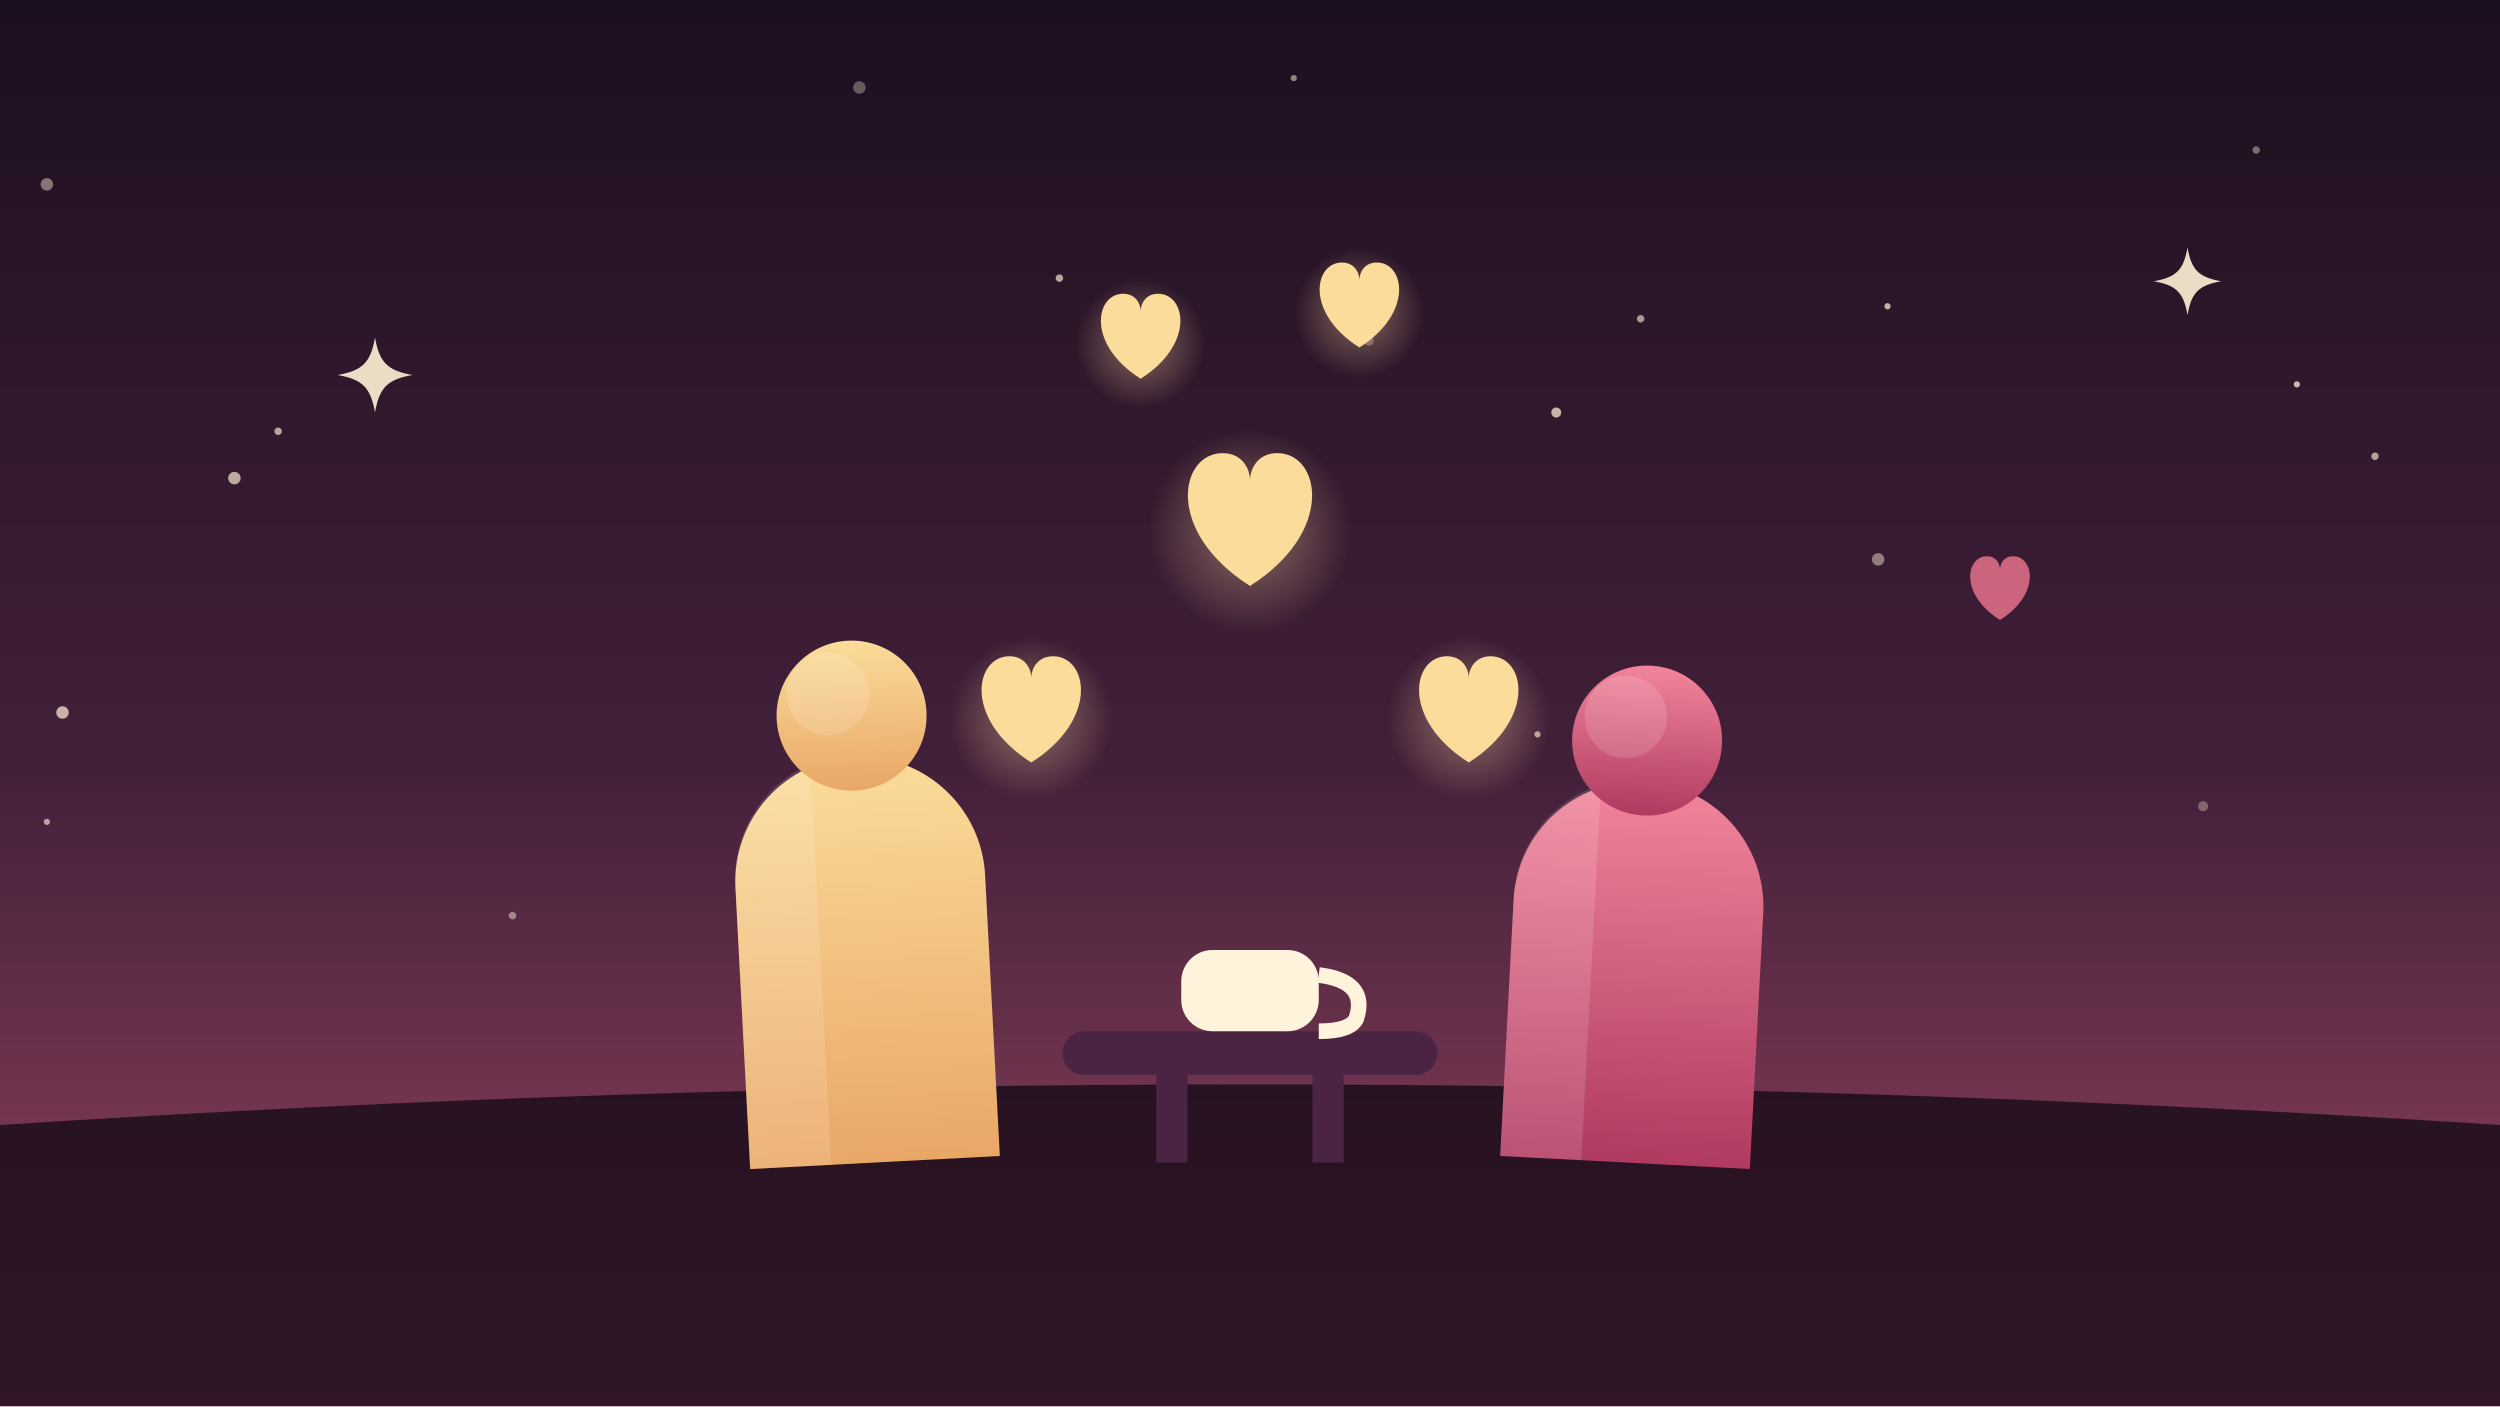
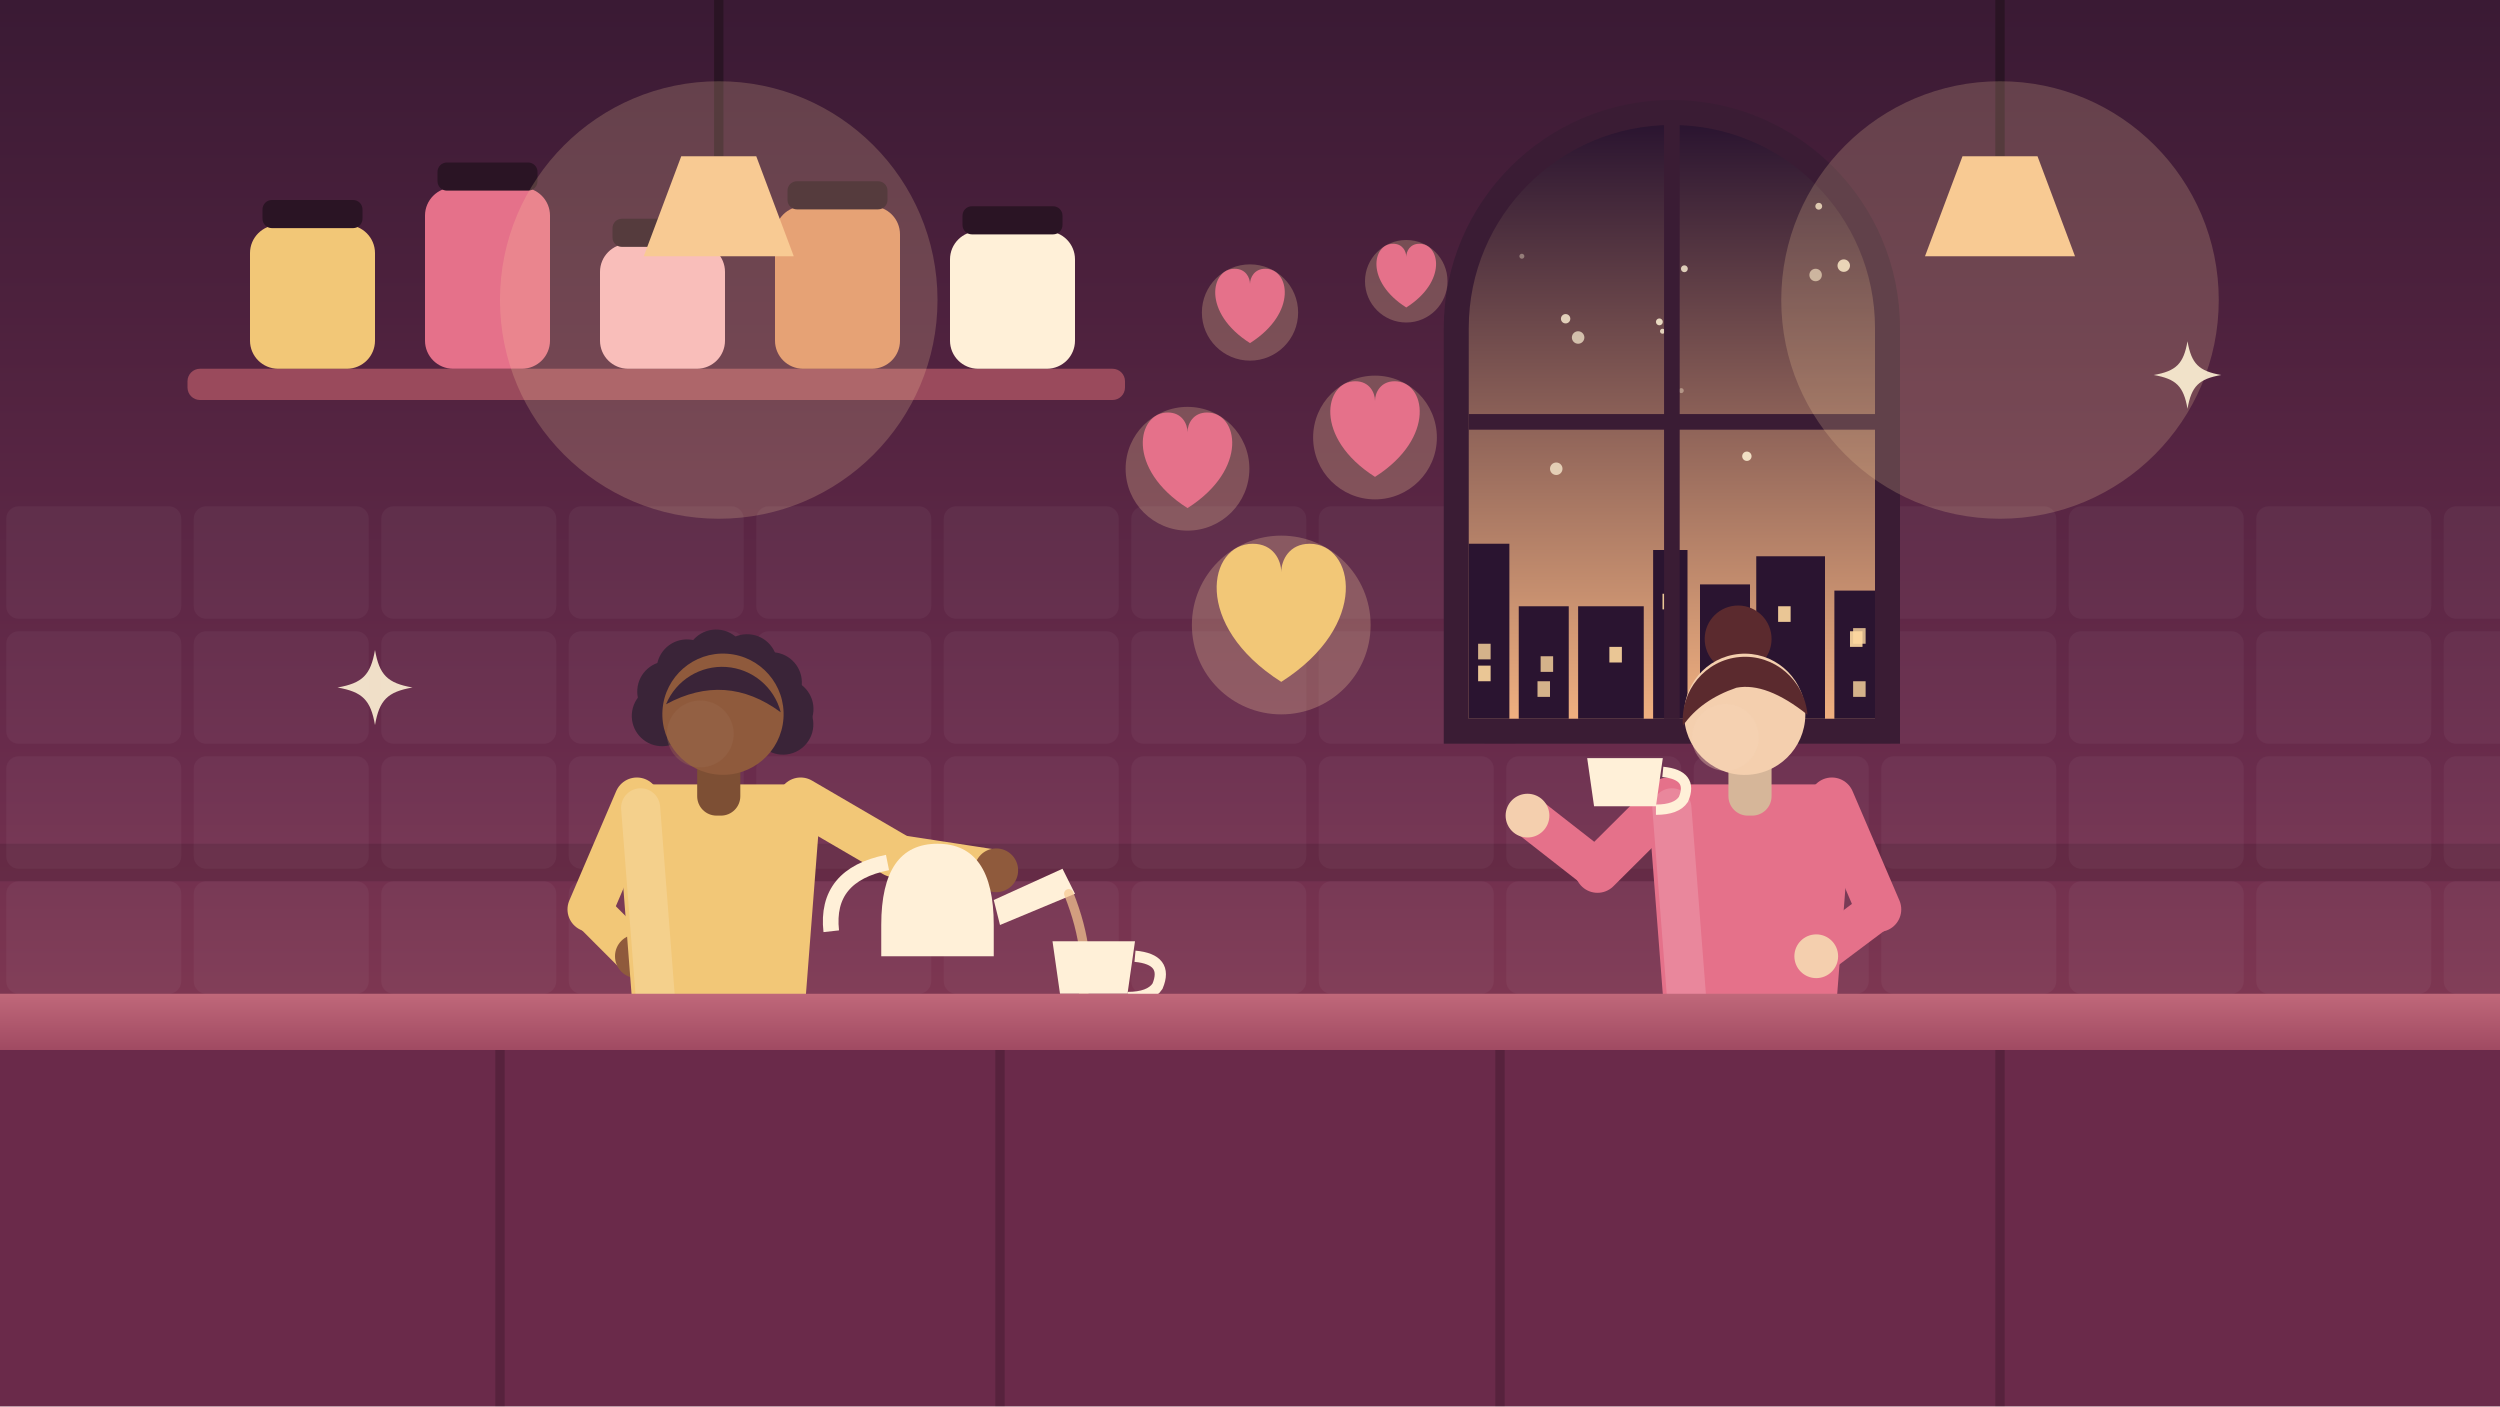
<svg xmlns="http://www.w3.org/2000/svg" viewBox="0 0 800 450" preserveAspectRatio="xMidYMid slice">
  <defs>
-     <linearGradient id="c3g" x1="0" y1="0" x2="0" y2="1">
-       <stop offset="0" stop-color="#fbdc9a" />
-       <stop offset="1" stop-color="#e9a766" />
+     <linearGradient id="c3bg" x1="0" y1="0" x2="0" y2="1">
+       <stop offset="0" stop-color="#3a1a34" />
+       <stop offset=".55" stop-color="#6a2c4c" />
+       <stop offset="1" stop-color="#a04a5c" />
    </linearGradient>
-     <linearGradient id="c3r" x1="0" y1="0" x2="0" y2="1">
-       <stop offset="0" stop-color="#f2859b" />
-       <stop offset="1" stop-color="#b03a60" />
-     </linearGradient>
-     <linearGradient id="c3c" x1="0" y1="0" x2="0" y2="1">
-       <stop offset="0" stop-color="#fff6e6" />
-       <stop offset="1" stop-color="#f0dcc0" />
-     </linearGradient>
-     <radialGradient id="c3glow" cx="50%" cy="50%" r="50%">
-       <stop offset="0" stop-color="#ffd9a0" stop-opacity=".85" />
-       <stop offset="1" stop-color="#ffd9a0" stop-opacity="0" />
-     </radialGradient>
-     <radialGradient id="c3rg" cx="50%" cy="50%" r="50%">
-       <stop offset="0" stop-color="#f2859b" stop-opacity=".8" />
-       <stop offset="1" stop-color="#f2859b" stop-opacity="0" />
-     </radialGradient>
-     <linearGradient id="c3beam" x1="0" y1="0" x2="0" y2="1">
-       <stop offset="0" stop-color="#ffe7b8" stop-opacity=".55" />
-       <stop offset="1" stop-color="#ffe7b8" stop-opacity=".02" />
-     </linearGradient>
-     <filter id="c3blur">
-       <feGaussianBlur stdDeviation="8" />
-     </filter>
  </defs>
-   <linearGradient id="c3bg" x1="0" y1="0" x2="0" y2="1">
-     <stop offset="0" stop-color="#1c0f1f" />
-     <stop offset=".55" stop-color="#43203a" />
-     <stop offset="1" stop-color="#9a4660" />
+   <rect width="800" height="450" fill="url(#c3bg)" />
+   <rect y="270" width="800" height="12" fill="#000" opacity=".12" />
+   <rect x="2" y="162" width="56" height="36" rx="4" fill="#fff" opacity=".04" />
+   <rect x="2" y="202" width="56" height="36" rx="4" fill="#fff" opacity=".04" />
+   <rect x="2" y="242" width="56" height="36" rx="4" fill="#fff" opacity=".04" />
+   <rect x="2" y="282" width="56" height="36" rx="4" fill="#fff" opacity=".04" />
+   <rect x="2" y="322" width="56" height="36" rx="4" fill="#fff" opacity=".04" />
+   <rect x="62" y="162" width="56" height="36" rx="4" fill="#fff" opacity=".04" />
+   <rect x="62" y="202" width="56" height="36" rx="4" fill="#fff" opacity=".04" />
+   <rect x="62" y="242" width="56" height="36" rx="4" fill="#fff" opacity=".04" />
+   <rect x="62" y="282" width="56" height="36" rx="4" fill="#fff" opacity=".04" />
+   <rect x="62" y="322" width="56" height="36" rx="4" fill="#fff" opacity=".04" />
+   <rect x="122" y="162" width="56" height="36" rx="4" fill="#fff" opacity=".04" />
+   <rect x="122" y="202" width="56" height="36" rx="4" fill="#fff" opacity=".04" />
+   <rect x="122" y="242" width="56" height="36" rx="4" fill="#fff" opacity=".04" />
+   <rect x="122" y="282" width="56" height="36" rx="4" fill="#fff" opacity=".04" />
+   <rect x="122" y="322" width="56" height="36" rx="4" fill="#fff" opacity=".04" />
+   <rect x="182" y="162" width="56" height="36" rx="4" fill="#fff" opacity=".04" />
+   <rect x="182" y="202" width="56" height="36" rx="4" fill="#fff" opacity=".04" />
+   <rect x="182" y="242" width="56" height="36" rx="4" fill="#fff" opacity=".04" />
+   <rect x="182" y="282" width="56" height="36" rx="4" fill="#fff" opacity=".04" />
+   <rect x="182" y="322" width="56" height="36" rx="4" fill="#fff" opacity=".04" />
+   <rect x="242" y="162" width="56" height="36" rx="4" fill="#fff" opacity=".04" />
+   <rect x="242" y="202" width="56" height="36" rx="4" fill="#fff" opacity=".04" />
+   <rect x="242" y="242" width="56" height="36" rx="4" fill="#fff" opacity=".04" />
+   <rect x="242" y="282" width="56" height="36" rx="4" fill="#fff" opacity=".04" />
+   <rect x="242" y="322" width="56" height="36" rx="4" fill="#fff" opacity=".04" />
+   <rect x="302" y="162" width="56" height="36" rx="4" fill="#fff" opacity=".04" />
+   <rect x="302" y="202" width="56" height="36" rx="4" fill="#fff" opacity=".04" />
+   <rect x="302" y="242" width="56" height="36" rx="4" fill="#fff" opacity=".04" />
+   <rect x="302" y="282" width="56" height="36" rx="4" fill="#fff" opacity=".04" />
+   <rect x="302" y="322" width="56" height="36" rx="4" fill="#fff" opacity=".04" />
+   <rect x="362" y="162" width="56" height="36" rx="4" fill="#fff" opacity=".04" />
+   <rect x="362" y="202" width="56" height="36" rx="4" fill="#fff" opacity=".04" />
+   <rect x="362" y="242" width="56" height="36" rx="4" fill="#fff" opacity=".04" />
+   <rect x="362" y="282" width="56" height="36" rx="4" fill="#fff" opacity=".04" />
+   <rect x="362" y="322" width="56" height="36" rx="4" fill="#fff" opacity=".04" />
+   <rect x="422" y="162" width="56" height="36" rx="4" fill="#fff" opacity=".04" />
+   <rect x="422" y="202" width="56" height="36" rx="4" fill="#fff" opacity=".04" />
+   <rect x="422" y="242" width="56" height="36" rx="4" fill="#fff" opacity=".04" />
+   <rect x="422" y="282" width="56" height="36" rx="4" fill="#fff" opacity=".04" />
+   <rect x="422" y="322" width="56" height="36" rx="4" fill="#fff" opacity=".04" />
+   <rect x="482" y="162" width="56" height="36" rx="4" fill="#fff" opacity=".04" />
+   <rect x="482" y="202" width="56" height="36" rx="4" fill="#fff" opacity=".04" />
+   <rect x="482" y="242" width="56" height="36" rx="4" fill="#fff" opacity=".04" />
+   <rect x="482" y="282" width="56" height="36" rx="4" fill="#fff" opacity=".04" />
+   <rect x="482" y="322" width="56" height="36" rx="4" fill="#fff" opacity=".04" />
+   <rect x="542" y="162" width="56" height="36" rx="4" fill="#fff" opacity=".04" />
+   <rect x="542" y="202" width="56" height="36" rx="4" fill="#fff" opacity=".04" />
+   <rect x="542" y="242" width="56" height="36" rx="4" fill="#fff" opacity=".04" />
+   <rect x="542" y="282" width="56" height="36" rx="4" fill="#fff" opacity=".04" />
+   <rect x="542" y="322" width="56" height="36" rx="4" fill="#fff" opacity=".04" />
+   <rect x="602" y="162" width="56" height="36" rx="4" fill="#fff" opacity=".04" />
+   <rect x="602" y="202" width="56" height="36" rx="4" fill="#fff" opacity=".04" />
+   <rect x="602" y="242" width="56" height="36" rx="4" fill="#fff" opacity=".04" />
+   <rect x="602" y="282" width="56" height="36" rx="4" fill="#fff" opacity=".04" />
+   <rect x="602" y="322" width="56" height="36" rx="4" fill="#fff" opacity=".04" />
+   <rect x="662" y="162" width="56" height="36" rx="4" fill="#fff" opacity=".04" />
+   <rect x="662" y="202" width="56" height="36" rx="4" fill="#fff" opacity=".04" />
+   <rect x="662" y="242" width="56" height="36" rx="4" fill="#fff" opacity=".04" />
+   <rect x="662" y="282" width="56" height="36" rx="4" fill="#fff" opacity=".04" />
+   <rect x="662" y="322" width="56" height="36" rx="4" fill="#fff" opacity=".04" />
+   <rect x="722" y="162" width="56" height="36" rx="4" fill="#fff" opacity=".04" />
+   <rect x="722" y="202" width="56" height="36" rx="4" fill="#fff" opacity=".04" />
+   <rect x="722" y="242" width="56" height="36" rx="4" fill="#fff" opacity=".04" />
+   <rect x="722" y="282" width="56" height="36" rx="4" fill="#fff" opacity=".04" />
+   <rect x="722" y="322" width="56" height="36" rx="4" fill="#fff" opacity=".04" />
+   <rect x="782" y="162" width="56" height="36" rx="4" fill="#fff" opacity=".04" />
+   <rect x="782" y="202" width="56" height="36" rx="4" fill="#fff" opacity=".04" />
+   <rect x="782" y="242" width="56" height="36" rx="4" fill="#fff" opacity=".04" />
+   <rect x="782" y="282" width="56" height="36" rx="4" fill="#fff" opacity=".04" />
+   <rect x="782" y="322" width="56" height="36" rx="4" fill="#fff" opacity=".04" />
+   <rect x="60" y="118" width="300" height="10" rx="4" fill="#9a4a5c" />
+   <rect x="80" y="72" width="40" height="46" rx="9" fill="#f2c777" />
+   <rect x="84" y="64" width="32" height="9" rx="3" fill="#2a1424" />
+   <rect x="136" y="60" width="40" height="58" rx="9" fill="#e5718a" />
+   <rect x="140" y="52" width="32" height="9" rx="3" fill="#2a1424" />
+   <rect x="192" y="78" width="40" height="40" rx="9" fill="#f8b8c0" />
+   <rect x="196" y="70" width="32" height="9" rx="3" fill="#2a1424" />
+   <rect x="248" y="66" width="40" height="52" rx="9" fill="#e0956a" />
+   <rect x="252" y="58" width="32" height="9" rx="3" fill="#2a1424" />
+   <rect x="304" y="74" width="40" height="44" rx="9" fill="#fff0d8" />
+   <rect x="308" y="66" width="32" height="9" rx="3" fill="#2a1424" />
+   <clipPath id="c3c">
+     <path d="M470 230 V105.0 A65.0 65.0 0 0 1 600 105.0 V230Z" />
+   </clipPath>
+   <linearGradient id="c3s" x1="0" y1="0" x2="0" y2="1">
+     <stop offset="0" stop-color="#2a1430" />
+     <stop offset="1" stop-color="#f0b080" />
  </linearGradient>
-   <rect width="800" height="450" fill="url(#c3bg)" />
-   <circle cx="438" cy="109" r="1.6" fill="#fff3d6" opacity="0.29" />
-   <circle cx="735" cy="123" r="1.0" fill="#fff3d6" opacity="0.74" />
-   <circle cx="89" cy="138" r="1.2" fill="#fff3d6" opacity="0.65" />
-   <circle cx="75" cy="153" r="2.0" fill="#fff3d6" opacity="0.67" />
-   <circle cx="164" cy="293" r="1.2" fill="#fff3d6" opacity="0.47" />
-   <circle cx="328" cy="239" r="1.2" fill="#fff3d6" opacity="0.52" />
-   <circle cx="339" cy="89" r="1.2" fill="#fff3d6" opacity="0.66" />
-   <circle cx="760" cy="146" r="1.2" fill="#fff3d6" opacity="0.63" />
-   <circle cx="601" cy="179" r="2.0" fill="#fff3d6" opacity="0.45" />
-   <circle cx="492" cy="235" r="1.0" fill="#fff3d6" opacity="0.62" />
-   <circle cx="705" cy="258" r="1.6" fill="#fff3d6" opacity="0.33" />
-   <circle cx="275" cy="28" r="2.0" fill="#fff3d6" opacity="0.33" />
-   <circle cx="498" cy="132" r="1.6" fill="#fff3d6" opacity="0.72" />
-   <circle cx="525" cy="102" r="1.2" fill="#fff3d6" opacity="0.59" />
-   <circle cx="20" cy="228" r="2.0" fill="#fff3d6" opacity="0.71" />
-   <circle cx="722" cy="48" r="1.2" fill="#fff3d6" opacity="0.40" />
-   <circle cx="15" cy="263" r="1.0" fill="#fff3d6" opacity="0.61" />
-   <circle cx="604" cy="98" r="1.0" fill="#fff3d6" opacity="0.72" />
-   <circle cx="414" cy="25" r="1.0" fill="#fff3d6" opacity="0.51" />
-   <circle cx="15" cy="59" r="2.0" fill="#fff3d6" opacity="0.43" />
-   <path d="M0 360 Q400.0 334 800 360 V450 H0Z" fill="#150a18" opacity=".8" />
-   <g transform="rotate(-3 280 372)">
-     <path d="M240.0 372 V282.0 A40.0 40.0 0 0 1 320.0 282.0 V372 Z" fill="url(#c3g)" />
-     <path d="M240.0 372 V282.0 A40.0 40.0 0 0 1 266.0 243.6 L266.0 372 Z" fill="#fff" opacity=".13" />
-     <circle cx="280" cy="228.8" r="24.0" fill="url(#c3g)" />
-     <circle cx="272.8" cy="221.6" r="13.2" fill="#fff" opacity=".14" />
-   </g>
-   <g transform="rotate(3 520 372)">
-     <path d="M480.0 372 V290.0 A40.0 40.0 0 0 1 560.0 290.0 V372 Z" fill="url(#c3r)" />
-     <path d="M480.0 372 V290.0 A40.0 40.0 0 0 1 506.0 251.6 L506.0 372 Z" fill="#fff" opacity=".13" />
-     <circle cx="520" cy="236.8" r="24.0" fill="url(#c3r)" />
-     <circle cx="512.8" cy="229.6" r="13.2" fill="#fff" opacity=".14" />
-   </g>
-   <rect x="340" y="330" width="120" height="14" rx="7" fill="#4a2442" />
-   <rect x="370" y="344" width="10" height="28" fill="#4a2442" />
-   <rect x="420" y="344" width="10" height="28" fill="#4a2442" />
-   <rect x="378" y="304" width="44" height="26" rx="10" fill="#fff3dc" />
-   <path d="M422 312 q16 2 12 14 q-2 4 -12 4" stroke="#fff3dc" stroke-width="5" fill="none" />
-   <circle cx="330" cy="230" r="26.0" fill="url(#c3glow)" opacity=".5" />
-   <path d="M0 14 C-22 0 -18 -20 -7 -20 C-2 -20 0 -16 0 -13 C0 -16 2 -20 7 -20 C18 -20 22 0 0 14 Z" transform="translate(330 230) rotate(0) scale(1.0)" fill="#fbdc9a" opacity="1" />
-   <circle cx="400" cy="170" r="32.5" fill="url(#c3glow)" opacity=".5" />
-   <path d="M0 14 C-22 0 -18 -20 -7 -20 C-2 -20 0 -16 0 -13 C0 -16 2 -20 7 -20 C18 -20 22 0 0 14 Z" transform="translate(400 170) rotate(0) scale(1.25)" fill="#fbdc9a" opacity="1" />
-   <circle cx="470" cy="230" r="26.0" fill="url(#c3glow)" opacity=".5" />
-   <path d="M0 14 C-22 0 -18 -20 -7 -20 C-2 -20 0 -16 0 -13 C0 -16 2 -20 7 -20 C18 -20 22 0 0 14 Z" transform="translate(470 230) rotate(0) scale(1.0)" fill="#fbdc9a" opacity="1" />
-   <circle cx="365" cy="110" r="20.8" fill="url(#c3glow)" opacity=".5" />
-   <path d="M0 14 C-22 0 -18 -20 -7 -20 C-2 -20 0 -16 0 -13 C0 -16 2 -20 7 -20 C18 -20 22 0 0 14 Z" transform="translate(365 110) rotate(0) scale(0.8)" fill="#fbdc9a" opacity="1" />
-   <circle cx="435" cy="100" r="20.8" fill="url(#c3glow)" opacity=".5" />
-   <path d="M0 14 C-22 0 -18 -20 -7 -20 C-2 -20 0 -16 0 -13 C0 -16 2 -20 7 -20 C18 -20 22 0 0 14 Z" transform="translate(435 100) rotate(0) scale(0.8)" fill="#fbdc9a" opacity="1" />
-   <path d="M0 14 C-22 0 -18 -20 -7 -20 C-2 -20 0 -16 0 -13 C0 -16 2 -20 7 -20 C18 -20 22 0 0 14 Z" transform="translate(640 190) rotate(0) scale(0.6)" fill="#e5718a" opacity="0.85" />
-   <path d="M0-12C1.4-4 4-1.4 12 0 4 1.4 1.4 4 0 12-1.4 4-4 1.4-12 0-4-1.4-1.4-4 0-12Z" transform="translate(120 120) scale(1)" fill="#fff3d6" opacity="0.9" />
-   <path d="M0-12C1.4-4 4-1.4 12 0 4 1.4 1.4 4 0 12-1.4 4-4 1.4-12 0-4-1.4-1.4-4 0-12Z" transform="translate(700 90) scale(0.9)" fill="#fff3d6" opacity="0.9" />
+   <path d="M462 238 V105.0 A73.0 73.0 0 0 1 608 105.0 V238Z" fill="#3a1c34" />
+   <g clip-path="url(#c3c)">
+     <rect x="470" y="40" width="130" height="190" fill="url(#c3s)" />
+     <circle cx="501" cy="102" r="1.5" fill="#fff3d6" opacity="0.80" />
+     <circle cx="532" cy="106" r="0.8" fill="#fff3d6" opacity="0.80" />
+     <circle cx="531" cy="103" r="1.1" fill="#fff3d6" opacity="0.85" />
+     <circle cx="531" cy="135" r="2.0" fill="#fff3d6" opacity="0.52" />
+     <circle cx="582" cy="66" r="1.1" fill="#fff3d6" opacity="0.78" />
+     <circle cx="538" cy="125" r="0.8" fill="#fff3d6" opacity="0.39" />
+     <circle cx="594" cy="45" r="0.8" fill="#fff3d6" opacity="0.75" />
+     <circle cx="505" cy="108" r="2.0" fill="#fff3d6" opacity="0.69" />
+     <circle cx="590" cy="85" r="2.0" fill="#fff3d6" opacity="0.83" />
+     <circle cx="487" cy="82" r="0.8" fill="#fff3d6" opacity="0.37" />
+     <circle cx="498" cy="150" r="2.0" fill="#fff3d6" opacity="0.73" />
+     <circle cx="581" cy="88" r="2.0" fill="#fff3d6" opacity="0.62" />
+     <circle cx="539" cy="86" r="1.1" fill="#fff3d6" opacity="0.80" />
+     <circle cx="559" cy="146" r="1.5" fill="#fff3d6" opacity="0.85" />
+     <rect x="470" y="174" width="13" height="56" fill="#2a1430" />
+     <rect x="473" y="208" width="4" height="5" fill="#ffd9a0" opacity="0" />
+     <rect x="473" y="213" width="4" height="5" fill="#ffd9a0" opacity="0.9" />
+     <rect x="473" y="206" width="4" height="5" fill="#ffd9a0" opacity="0.8" />
+     <rect x="486" y="194" width="16" height="36" fill="#2a1430" />
+     <rect x="492" y="218" width="4" height="5" fill="#ffd9a0" opacity="0.8" />
+     <rect x="490" y="205" width="4" height="5" fill="#ffd9a0" opacity="0" />
+     <rect x="493" y="210" width="4" height="5" fill="#ffd9a0" opacity="0.8" />
+     <rect x="505" y="194" width="21" height="36" fill="#2a1430" />
+     <rect x="509" y="205" width="4" height="5" fill="#ffd9a0" opacity="0" />
+     <rect x="512" y="217" width="4" height="5" fill="#ffd9a0" opacity="0" />
+     <rect x="515" y="207" width="4" height="5" fill="#ffd9a0" opacity="0.9" />
+     <rect x="529" y="176" width="11" height="54" fill="#2a1430" />
+     <rect x="532" y="190" width="4" height="5" fill="#ffd9a0" opacity="0" />
+     <rect x="532" y="203" width="4" height="5" fill="#ffd9a0" opacity="0" />
+     <rect x="532" y="190" width="4" height="5" fill="#ffd9a0" opacity="0.9" />
+     <rect x="544" y="187" width="16" height="43" fill="#2a1430" />
+     <rect x="549" y="208" width="4" height="5" fill="#ffd9a0" opacity="0.8" />
+     <rect x="547" y="214" width="4" height="5" fill="#ffd9a0" opacity="0" />
+     <rect x="549" y="202" width="4" height="5" fill="#ffd9a0" opacity="0.8" />
+     <rect x="562" y="178" width="22" height="52" fill="#2a1430" />
+     <rect x="571" y="191" width="4" height="5" fill="#ffd9a0" opacity="0" />
+     <rect x="569" y="194" width="4" height="5" fill="#ffd9a0" opacity="0.9" />
+     <rect x="566" y="217" width="4" height="5" fill="#ffd9a0" opacity="0.9" />
+     <rect x="587" y="189" width="21" height="41" fill="#2a1430" />
+     <rect x="593" y="218" width="4" height="5" fill="#ffd9a0" opacity="0.8" />
+     <rect x="593" y="201" width="4" height="5" fill="#ffd9a0" opacity="0.8" />
+     <rect x="592" y="202" width="4" height="5" fill="#ffd9a0" opacity="0.9" />
+   </g>
+   <path d="M535.0 40 V230" stroke="#3a1c34" stroke-width="5" />
+   <path d="M470 135.0 H600" stroke="#3a1c34" stroke-width="5" />
+   <rect x="228.5" y="0" width="3" height="50" fill="#2a1424" />
+   <path d="M206 82 L218 50 H242 L254 82Z" fill="#f6c790" />
+   <circle cx="230" cy="96" r="70" fill="#ffd9a0" opacity=".2" />
+   <rect x="638.5" y="0" width="3" height="50" fill="#2a1424" />
+   <path d="M616 82 L628 50 H652 L664 82Z" fill="#f6c790" />
+   <circle cx="640" cy="96" r="70" fill="#ffd9a0" opacity=".2" />
+   <g transform="translate(230 336) scale(1 1) translate(-230 -336)">
+     <ellipse cx="230" cy="436.0" rx="42.5" ry="7.5" fill="#000" opacity=".28" />
+     <g transform="rotate(0 230 336)">
+       <g transform="rotate(4 230 247.9)">
+         <circle cx="211.8" cy="222.5" r="9.7" fill="#3a2438" />
+         <circle cx="217.5" cy="215.1" r="9.7" fill="#3a2438" />
+         <circle cx="226.6" cy="211.3" r="9.7" fill="#3a2438" />
+         <circle cx="236.6" cy="212.1" r="9.7" fill="#3a2438" />
+         <circle cx="244.8" cy="217.3" r="9.7" fill="#3a2438" />
+         <circle cx="249.1" cy="225.5" r="9.7" fill="#3a2438" />
+         <circle cx="210.6" cy="230.4" r="9.7" fill="#3a2438" />
+         <circle cx="249.4" cy="230.4" r="9.7" fill="#3a2438" />
+       </g>
+       <path d="M218.8 333.5 L218.8 383.5 L217.5 433.5" stroke="#4a2442" stroke-width="18.1" fill="none" stroke-linecap="round" stroke-linejoin="round" />
+       <ellipse cx="221.2" cy="436.0" rx="11.2" ry="5.8" fill="#2a1424" />
+       <path d="M241.2 333.5 L241.2 383.5 L242.5 433.5" stroke="#4a2442" stroke-width="18.1" fill="none" stroke-linecap="round" stroke-linejoin="round" />
+       <ellipse cx="246.2" cy="436.0" rx="11.2" ry="5.8" fill="#2a1424" />
+       <path d="M203.8 256.0 L188.8 291.0" stroke="#f2c777" stroke-width="14.4" fill="none" stroke-linecap="round" stroke-linejoin="round" />
+       <path d="M188.8 291.0 L203.8 306.0" stroke="#f2c777" stroke-width="13.1" fill="none" stroke-linecap="round" stroke-linejoin="round" />
+       <circle cx="203.8" cy="306.0" r="7.0" fill="#8f5a3c" />
+       <path d="M205.0 258.5 L255.0 258.5 L248.8 338.5 L211.2 338.5Z" fill="#f2c777" stroke="#f2c777" stroke-width="15.0" stroke-linejoin="round" />
+       <path d="M205.0 258.5 L211.2 338.5" stroke="#fff" stroke-opacity=".16" stroke-width="12.5" stroke-linecap="round" />
+       <rect x="208.8" y="323.5" width="42.5" height="20.0" rx="7.5" fill="#4a2442" />
+       <path d="M256.2 256.0 L286.2 273.5" stroke="#f2c777" stroke-width="14.4" fill="none" stroke-linecap="round" stroke-linejoin="round" />
+       <path d="M286.2 273.5 L318.8 278.5" stroke="#f2c777" stroke-width="13.1" fill="none" stroke-linecap="round" stroke-linejoin="round" />
+       <circle cx="318.8" cy="278.5" r="7.0" fill="#8f5a3c" />
+       <rect x="223.1" y="238.5" width="13.8" height="22.5" rx="6.2" fill="#7d4f34" />
+       <g transform="rotate(4 230 247.9)">
+         <circle cx="230" cy="228.5" r="19.4" fill="#8f5a3c" />
+         <circle cx="223.2" cy="235.3" r="10.7" fill="#9a6a4f" opacity=".35" />
+         <path d="M211.6 226.6 A19.4 19.4 0 0 1 248.4 226.6 Q230.0 214.9 211.6 226.6Z" fill="#3a2438" />
+       </g>
+     </g>
+   </g>
+   <g transform="translate(560 336) scale(1 1) translate(-560 -336)">
+     <ellipse cx="560" cy="436.0" rx="42.5" ry="7.5" fill="#000" opacity=".28" />
+     <g transform="rotate(0 560 336)">
+       <g transform="rotate(-5 560 247.9)">
+         <circle cx="560" cy="204.3" r="10.7" fill="#5b2a2e" />
+       </g>
+       <path d="M548.8 333.5 L548.8 383.5 L547.5 433.5" stroke="#4a2442" stroke-width="18.1" fill="none" stroke-linecap="round" stroke-linejoin="round" />
+       <ellipse cx="551.2" cy="436.0" rx="11.2" ry="5.8" fill="#2a1424" />
+       <path d="M571.2 333.5 L571.2 383.5 L572.5 433.5" stroke="#4a2442" stroke-width="18.1" fill="none" stroke-linecap="round" stroke-linejoin="round" />
+       <ellipse cx="576.2" cy="436.0" rx="11.2" ry="5.8" fill="#2a1424" />
+       <path d="M533.8 256.0 L511.2 278.5" stroke="#e5718a" stroke-width="14.4" fill="none" stroke-linecap="round" stroke-linejoin="round" />
+       <path d="M511.2 278.5 L488.8 261.0" stroke="#e5718a" stroke-width="13.1" fill="none" stroke-linecap="round" stroke-linejoin="round" />
+       <circle cx="488.8" cy="261.0" r="7.0" fill="#f4cfae" />
+       <path d="M535.0 258.5 L585.0 258.5 L578.8 338.5 L541.2 338.5Z" fill="#e5718a" stroke="#e5718a" stroke-width="15.0" stroke-linejoin="round" />
+       <path d="M535.0 258.5 L541.2 338.5" stroke="#fff" stroke-opacity=".16" stroke-width="12.5" stroke-linecap="round" />
+       <rect x="538.8" y="323.5" width="42.5" height="20.0" rx="7.5" fill="#4a2442" />
+       <path d="M586.2 256.0 L601.2 291.0" stroke="#e5718a" stroke-width="14.4" fill="none" stroke-linecap="round" stroke-linejoin="round" />
+       <path d="M601.2 291.0 L581.2 306.0" stroke="#e5718a" stroke-width="13.1" fill="none" stroke-linecap="round" stroke-linejoin="round" />
+       <circle cx="581.2" cy="306.0" r="7.0" fill="#f4cfae" />
+       <rect x="553.1" y="238.5" width="13.8" height="22.5" rx="6.2" fill="#d6b699" />
+       <g transform="rotate(-5 560 247.9)">
+         <circle cx="560" cy="228.5" r="19.4" fill="#f4cfae" />
+         <circle cx="553.2" cy="235.3" r="10.7" fill="#f5d3b6" opacity=".35" />
+         <path d="M540.0 230.4 A20.0 20.3 0 0 1 580.0 230.4 Q567.8 218.8 558.1 219.8 Q546.4 222.7 540.0 230.4Z" fill="#5b2a2e" />
+       </g>
+     </g>
+   </g>
+   <g transform="translate(300 300)">
+     <path d="M-18 -4 Q-18 -30 0 -30 Q18 -30 18 -4 V6 H-18Z" fill="#fff0d8" />
+     <path d="M18 -12 l22 -10 l4 8 l-24 10" fill="#fff0d8" />
+     <path d="M-16 -24 q-20 4 -18 22" stroke="#fff0d8" stroke-width="5" fill="none" />
+   </g>
+   <path d="M342 286 q8 20 4 36" stroke="#f6c790" stroke-width="3" fill="none" stroke-linecap="round" opacity=".7" />
+   <path d="M336.8 301.2 H363.2 L360.8 318 H339.2Z" fill="#fff0d8" />
+   <path d="M363.2 306.0 q10.8 1 7.2 9.6 q-2.4 3.6 -9.6 3.6" stroke="#fff0d8" stroke-width="3.6" fill="none" />
+   <path d="M507.9 242.6 H532.1 L529.9 258 H510.1Z" fill="#fff0d8" />
+   <path d="M532.1 247.0 q9.9 1 6.6 8.8 q-2.2 3.3 -8.8 3.3" stroke="#fff0d8" stroke-width="3.3" fill="none" />
+   <linearGradient id="c3t" x1="0" y1="0" x2="0" y2="1">
+     <stop offset="0" stop-color="#c0687a" />
+     <stop offset="1" stop-color="#a04a62" />
+   </linearGradient>
+   <rect x="0" y="318" width="800" height="18" fill="url(#c3t)" />
+   <rect x="0" y="336" width="800" height="114" fill="#6a2a4a" />
+   <path d="M160 336 V450" stroke="#000" stroke-opacity=".18" stroke-width="3" />
+   <path d="M320 336 V450" stroke="#000" stroke-opacity=".18" stroke-width="3" />
+   <path d="M480 336 V450" stroke="#000" stroke-opacity=".18" stroke-width="3" />
+   <path d="M640 336 V450" stroke="#000" stroke-opacity=".18" stroke-width="3" />
+   <circle cx="410" cy="200" r="28.6" fill="#ffd9a0" opacity=".25" />
+   <path d="M0 14 C-22 0 -18 -20 -7 -20 C-2 -20 0 -16 0 -13 C0 -16 2 -20 7 -20 C18 -20 22 0 0 14 Z" transform="translate(410 200) rotate(0) scale(1.3)" fill="#f2c777" opacity="1" />
+   <circle cx="380" cy="150" r="19.8" fill="#ffd9a0" opacity=".25" />
+   <path d="M0 14 C-22 0 -18 -20 -7 -20 C-2 -20 0 -16 0 -13 C0 -16 2 -20 7 -20 C18 -20 22 0 0 14 Z" transform="translate(380 150) rotate(0) scale(0.9)" fill="#e5718a" opacity="1" />
+   <circle cx="440" cy="140" r="19.8" fill="#ffd9a0" opacity=".25" />
+   <path d="M0 14 C-22 0 -18 -20 -7 -20 C-2 -20 0 -16 0 -13 C0 -16 2 -20 7 -20 C18 -20 22 0 0 14 Z" transform="translate(440 140) rotate(0) scale(0.9)" fill="#e5718a" opacity="1" />
+   <circle cx="400" cy="100" r="15.4" fill="#ffd9a0" opacity=".25" />
+   <path d="M0 14 C-22 0 -18 -20 -7 -20 C-2 -20 0 -16 0 -13 C0 -16 2 -20 7 -20 C18 -20 22 0 0 14 Z" transform="translate(400 100) rotate(0) scale(0.7)" fill="#e5718a" opacity="1" />
+   <circle cx="450" cy="90" r="13.2" fill="#ffd9a0" opacity=".25" />
+   <path d="M0 14 C-22 0 -18 -20 -7 -20 C-2 -20 0 -16 0 -13 C0 -16 2 -20 7 -20 C18 -20 22 0 0 14 Z" transform="translate(450 90) rotate(0) scale(0.6)" fill="#e5718a" opacity="1" />
+   <path d="M0-12C1.4-4 4-1.4 12 0 4 1.4 1.4 4 0 12-1.4 4-4 1.4-12 0-4-1.4-1.4-4 0-12Z" transform="translate(120 220) scale(1)" fill="#fff3d6" opacity="0.9" />
+   <path d="M0-12C1.4-4 4-1.4 12 0 4 1.4 1.4 4 0 12-1.4 4-4 1.4-12 0-4-1.4-1.4-4 0-12Z" transform="translate(700 120) scale(0.9)" fill="#fff3d6" opacity="0.9" />
</svg>
